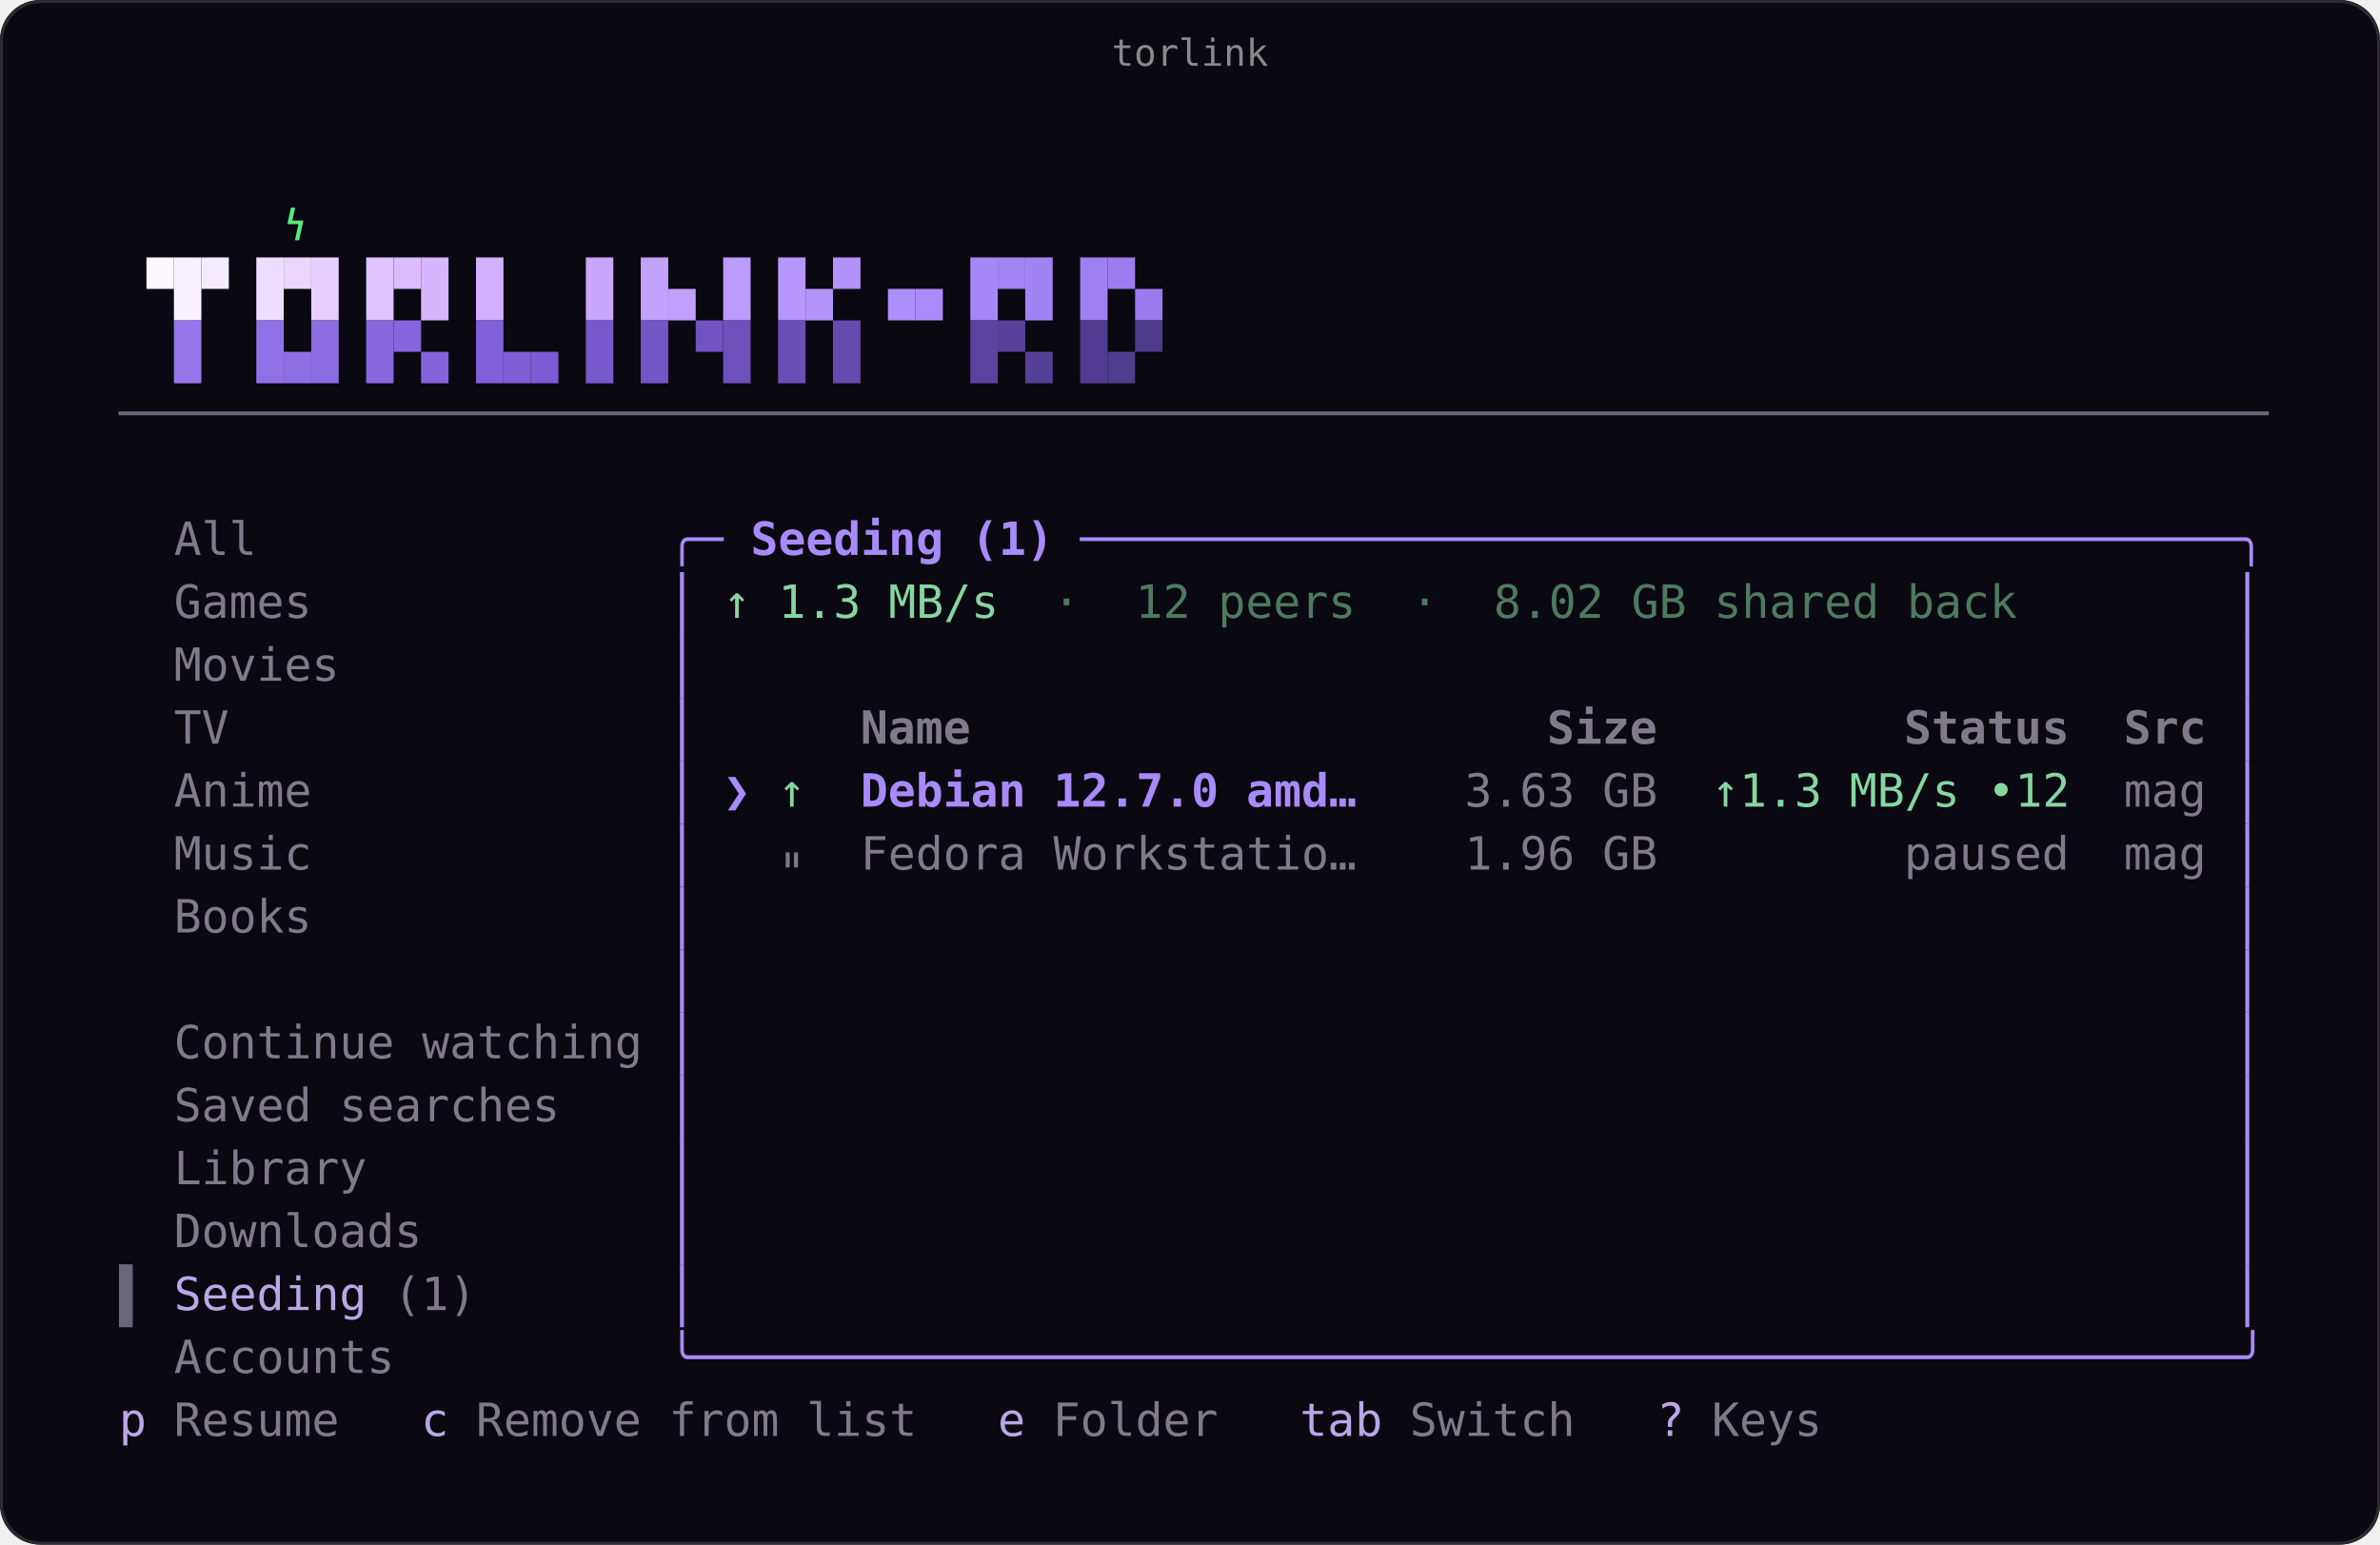
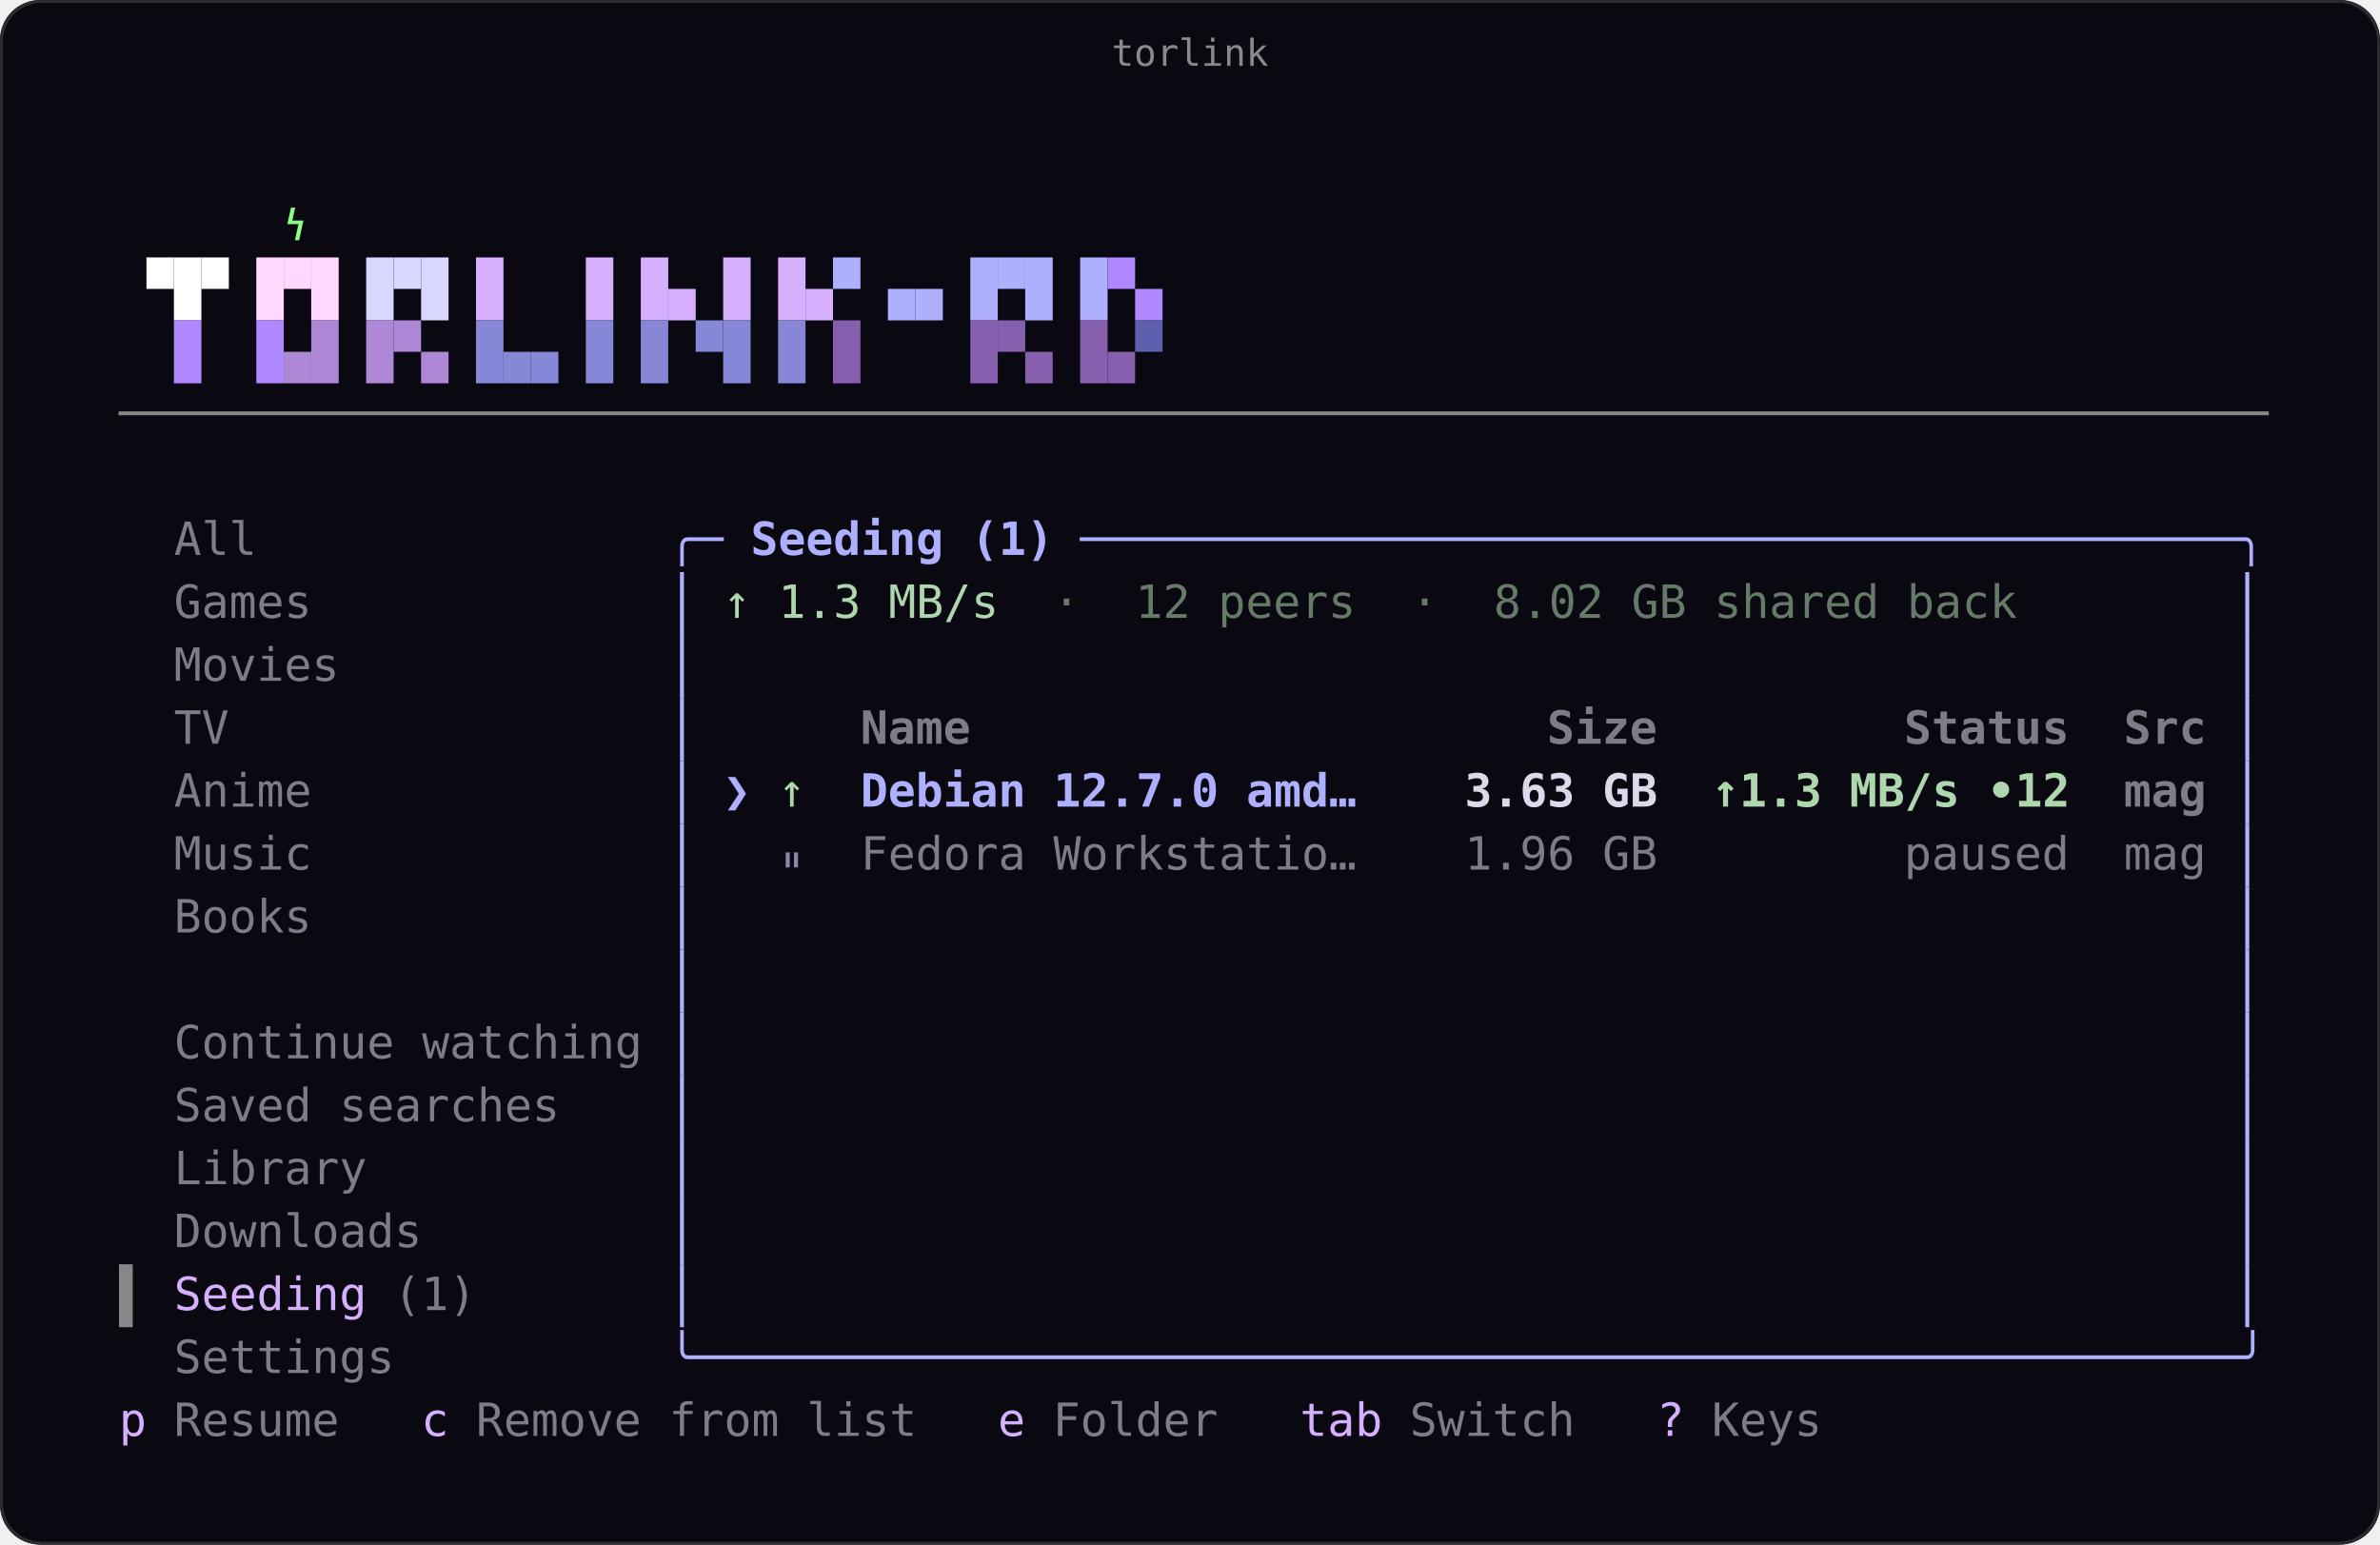
<svg xmlns="http://www.w3.org/2000/svg" width="832" height="540" viewBox="0 0 832 540" style="max-width: 832px; width: 100%; height: auto;" role="img">
  <rect width="100%" height="100%" rx="14" fill="#0a0810" />
  <rect x="0.5" y="0.5" width="831" height="539" rx="14" fill="none" stroke="#2d2b31" stroke-width="1" />
  <text x="416" y="23" text-anchor="middle" font-family="ui-monospace, &quot;Cascadia Mono&quot;, &quot;SF Mono&quot;, Menlo, Consolas, &quot;DejaVu Sans Mono&quot;, monospace" font-size="13" fill="#8a8a8a">torlink</text>
  <g font-family="ui-monospace, &quot;Cascadia Mono&quot;, &quot;SF Mono&quot;, Menlo, Consolas, &quot;DejaVu Sans Mono&quot;, monospace" font-size="16" fill="#ddd8ea">
-     <text x="99.2" y="84" textLength="9.6" lengthAdjust="spacingAndGlyphs" xml:space="preserve" fill="#5ae87a" font-weight="600">𐓏</text>
-     <rect x="51.2" y="90" width="9.6" height="11" fill="#fbf8ff" />
-     <rect x="60.8" y="90" width="9.6" height="22" fill="#f8f1ff" />
-     <rect x="70.4" y="90" width="9.6" height="11" fill="#f4ebff" />
-     <rect x="89.6" y="90" width="9.6" height="22" fill="#edddff" />
-     <rect x="99.2" y="90" width="9.6" height="11" fill="#ead6fe" />
-     <rect x="108.8" y="90" width="9.6" height="22" fill="#e6d0fe" />
-     <rect x="128" y="90" width="9.6" height="22" fill="#dfc2fe" />
-     <rect x="137.6" y="90" width="9.6" height="11" fill="#dcbbfe" />
-     <rect x="147.2" y="90" width="9.6" height="22" fill="#d8b5fe" />
-     <rect x="166.4" y="90" width="9.6" height="22" fill="#d3b0fe" />
-     <rect x="204.8" y="90" width="9.6" height="22" fill="#c8a7fd" />
-     <rect x="224" y="90" width="9.6" height="22" fill="#c3a2fc" />
-     <rect x="233.6" y="101" width="9.6" height="11" fill="#c0a0fc" />
-     <rect x="252.8" y="90" width="9.6" height="22" fill="#bb9cfc" />
-     <rect x="272" y="90" width="9.6" height="22" fill="#b697fb" />
-     <rect x="281.6" y="101" width="9.6" height="11" fill="#b395fb" />
-     <rect x="291.2" y="90" width="9.6" height="11" fill="#b193fb" />
-     <rect x="310.4" y="101" width="9.6" height="11" fill="#ab8ffa" />
-     <rect x="320" y="101" width="9.6" height="11" fill="#a98cfa" />
-     <rect x="339.2" y="90" width="9.6" height="22" fill="#a488f8" />
-     <rect x="348.8" y="90" width="9.6" height="11" fill="#a286f6" />
-     <rect x="358.4" y="90" width="9.6" height="22" fill="#a084f4" />
-     <rect x="377.6" y="90" width="9.6" height="22" fill="#9d80f1" />
-     <rect x="387.2" y="90" width="9.6" height="11" fill="#9b7df0" />
-     <rect x="396.8" y="101" width="9.6" height="11" fill="#997bee" />
-     <rect x="60.8" y="112" width="9.6" height="22" fill="#9577eb" />
-     <rect x="89.6" y="112" width="9.6" height="22" fill="#8f71e6" />
-     <rect x="99.2" y="123" width="9.6" height="11" fill="#8d6fe4" />
-     <rect x="108.8" y="112" width="9.6" height="22" fill="#8b6de3" />
-     <rect x="128" y="112" width="9.6" height="22" fill="#8768df" />
-     <rect x="137.6" y="112" width="9.6" height="11" fill="#8566de" />
-     <rect x="147.2" y="123" width="9.6" height="11" fill="#8364dc" />
-     <rect x="166.4" y="112" width="9.6" height="22" fill="#7f60d9" />
-     <rect x="176" y="123" width="9.6" height="11" fill="#7e5ed7" />
-     <rect x="185.6" y="123" width="9.6" height="11" fill="#7c5cd5" />
-     <rect x="204.8" y="112" width="9.6" height="22" fill="#7759ce" />
-     <rect x="224" y="112" width="9.6" height="22" fill="#7356c8" />
-     <rect x="243.2" y="112" width="9.6" height="11" fill="#6f53c1" />
-     <rect x="252.8" y="112" width="9.6" height="22" fill="#6c51bd" />
-     <rect x="272" y="112" width="9.6" height="22" fill="#684eb7" />
-     <rect x="291.2" y="112" width="9.6" height="22" fill="#644bb0" />
-     <rect x="339.2" y="112" width="9.6" height="22" fill="#59439f" />
-     <rect x="348.8" y="112" width="9.6" height="11" fill="#57429b" />
-     <rect x="358.4" y="123" width="9.6" height="11" fill="#554098" />
-     <rect x="377.6" y="112" width="9.6" height="22" fill="#503d91" />
-     <rect x="387.2" y="123" width="9.6" height="11" fill="#4e3c8d" />
-     <rect x="396.8" y="112" width="9.6" height="11" fill="#4c3a8a" />
-     <text x="41.6" y="150" textLength="748.8" lengthAdjust="spacingAndGlyphs" xml:space="preserve" fill="#6b6577">──────────────────────────────────────────────────────────────────────────────</text>
+     <text x="99.2" y="84" textLength="9.6" lengthAdjust="spacingAndGlyphs" xml:space="preserve" fill="#87ff87" font-weight="600">𐓏</text>
+     <rect x="51.2" y="90" width="9.6" height="11" fill="#ffffff" />
+     <rect x="60.8" y="90" width="9.6" height="22" fill="#ffffff" />
+     <rect x="70.4" y="90" width="9.6" height="11" fill="#ffffff" />
+     <rect x="89.6" y="90" width="9.6" height="22" fill="#ffd7ff" />
+     <rect x="99.2" y="90" width="9.6" height="11" fill="#ffd7ff" />
+     <rect x="108.8" y="90" width="9.6" height="22" fill="#ffd7ff" />
+     <rect x="128" y="90" width="9.6" height="22" fill="#d7d7ff" />
+     <rect x="137.6" y="90" width="9.6" height="11" fill="#d7d7ff" />
+     <rect x="147.2" y="90" width="9.6" height="22" fill="#d7d7ff" />
+     <rect x="166.4" y="90" width="9.6" height="22" fill="#d7afff" />
+     <rect x="204.8" y="90" width="9.6" height="22" fill="#d7afff" />
+     <rect x="224" y="90" width="9.6" height="22" fill="#d7afff" />
+     <rect x="233.6" y="101" width="9.6" height="11" fill="#d7afff" />
+     <rect x="252.8" y="90" width="9.6" height="22" fill="#d7afff" />
+     <rect x="272" y="90" width="9.6" height="22" fill="#d7afff" />
+     <rect x="281.6" y="101" width="9.6" height="11" fill="#d7afff" />
+     <rect x="291.2" y="90" width="9.6" height="11" fill="#afafff" />
+     <rect x="310.4" y="101" width="9.6" height="11" fill="#afafff" />
+     <rect x="320" y="101" width="9.6" height="11" fill="#afafff" />
+     <rect x="339.2" y="90" width="9.6" height="22" fill="#afafff" />
+     <rect x="348.8" y="90" width="9.6" height="11" fill="#afafff" />
+     <rect x="358.4" y="90" width="9.6" height="22" fill="#afafff" />
+     <rect x="377.6" y="90" width="9.6" height="22" fill="#afafff" />
+     <rect x="387.2" y="90" width="9.6" height="11" fill="#af87ff" />
+     <rect x="396.8" y="101" width="9.6" height="11" fill="#af87ff" />
+     <rect x="60.8" y="112" width="9.6" height="22" fill="#af87ff" />
+     <rect x="89.6" y="112" width="9.6" height="22" fill="#af87ff" />
+     <rect x="99.2" y="123" width="9.6" height="11" fill="#af87d7" />
+     <rect x="108.8" y="112" width="9.6" height="22" fill="#af87d7" />
+     <rect x="128" y="112" width="9.6" height="22" fill="#af87d7" />
+     <rect x="137.6" y="112" width="9.6" height="11" fill="#af87d7" />
+     <rect x="147.2" y="123" width="9.6" height="11" fill="#af87d7" />
+     <rect x="166.4" y="112" width="9.6" height="22" fill="#8787d7" />
+     <rect x="176" y="123" width="9.6" height="11" fill="#8787d7" />
+     <rect x="185.6" y="123" width="9.6" height="11" fill="#8787d7" />
+     <rect x="204.8" y="112" width="9.6" height="22" fill="#8787d7" />
+     <rect x="224" y="112" width="9.6" height="22" fill="#8787d7" />
+     <rect x="243.2" y="112" width="9.6" height="11" fill="#8787d7" />
+     <rect x="252.8" y="112" width="9.6" height="22" fill="#8787d7" />
+     <rect x="272" y="112" width="9.6" height="22" fill="#8787d7" />
+     <rect x="291.2" y="112" width="9.6" height="22" fill="#875faf" />
+     <rect x="339.2" y="112" width="9.6" height="22" fill="#875faf" />
+     <rect x="348.8" y="112" width="9.6" height="11" fill="#875faf" />
+     <rect x="358.4" y="123" width="9.6" height="11" fill="#875faf" />
+     <rect x="377.6" y="112" width="9.6" height="22" fill="#875faf" />
+     <rect x="387.2" y="123" width="9.6" height="11" fill="#875faf" />
+     <rect x="396.8" y="112" width="9.6" height="11" fill="#5f5faf" />
+     <text x="41.6" y="150" textLength="748.8" lengthAdjust="spacingAndGlyphs" xml:space="preserve" fill="#878787">──────────────────────────────────────────────────────────────────────────────</text>
    <text x="60.8" y="194" textLength="28.8" lengthAdjust="spacingAndGlyphs" xml:space="preserve" fill-opacity="0.55">All</text>
-     <text x="233.6" y="194" textLength="19.2" lengthAdjust="spacingAndGlyphs" xml:space="preserve" fill="#a78bfa">╭─</text>
-     <text x="262.4" y="194" textLength="105.6" lengthAdjust="spacingAndGlyphs" xml:space="preserve" fill="#a78bfa" font-weight="600">Seeding (1)</text>
-     <text x="377.6" y="194" textLength="412.8" lengthAdjust="spacingAndGlyphs" xml:space="preserve" fill="#a78bfa">──────────────────────────────────────────╮</text>
+     <text x="233.6" y="194" textLength="19.2" lengthAdjust="spacingAndGlyphs" xml:space="preserve" fill="#afafff">╭─</text>
+     <text x="262.4" y="194" textLength="105.6" lengthAdjust="spacingAndGlyphs" xml:space="preserve" fill="#afafff" font-weight="600">Seeding (1)</text>
+     <text x="377.6" y="194" textLength="412.8" lengthAdjust="spacingAndGlyphs" xml:space="preserve" fill="#afafff">──────────────────────────────────────────╮</text>
    <text x="60.8" y="216" textLength="48" lengthAdjust="spacingAndGlyphs" xml:space="preserve" fill-opacity="0.55">Games</text>
-     <rect x="237.7" y="200" width="1.4" height="22" fill="#a78bfa" />
-     <text x="252.8" y="216" textLength="96" lengthAdjust="spacingAndGlyphs" xml:space="preserve" fill="#86d6a2">↑ 1.3 MB/s</text>
-     <text x="368" y="216" textLength="336" lengthAdjust="spacingAndGlyphs" xml:space="preserve" fill="#86d6a2" fill-opacity="0.55">·  12 peers  ·  8.02 GB shared back</text>
-     <rect x="784.9" y="200" width="1.4" height="22" fill="#a78bfa" />
+     <rect x="237.7" y="200" width="1.4" height="22" fill="#afafff" />
+     <text x="252.8" y="216" textLength="96" lengthAdjust="spacingAndGlyphs" xml:space="preserve" fill="#afd7af">↑ 1.3 MB/s</text>
+     <text x="368" y="216" textLength="336" lengthAdjust="spacingAndGlyphs" xml:space="preserve" fill="#afd7af" fill-opacity="0.55">·  12 peers  ·  8.02 GB shared back</text>
+     <rect x="784.9" y="200" width="1.4" height="22" fill="#afafff" />
    <text x="60.8" y="238" textLength="57.6" lengthAdjust="spacingAndGlyphs" xml:space="preserve" fill-opacity="0.55">Movies</text>
-     <rect x="237.7" y="222" width="1.4" height="22" fill="#a78bfa" />
-     <rect x="784.9" y="222" width="1.4" height="22" fill="#a78bfa" />
+     <rect x="237.7" y="222" width="1.4" height="22" fill="#afafff" />
+     <rect x="784.9" y="222" width="1.4" height="22" fill="#afafff" />
    <text x="60.8" y="260" textLength="19.2" lengthAdjust="spacingAndGlyphs" xml:space="preserve" fill-opacity="0.55">TV</text>
-     <rect x="237.7" y="244" width="1.4" height="22" fill="#a78bfa" />
+     <rect x="237.7" y="244" width="1.4" height="22" fill="#afafff" />
    <text x="300.8" y="260" textLength="38.4" lengthAdjust="spacingAndGlyphs" xml:space="preserve" fill-opacity="0.55" font-weight="600">Name</text>
    <text x="540.8" y="260" textLength="38.4" lengthAdjust="spacingAndGlyphs" xml:space="preserve" fill-opacity="0.55" font-weight="600">Size</text>
    <text x="665.6" y="260" textLength="57.6" lengthAdjust="spacingAndGlyphs" xml:space="preserve" fill-opacity="0.55" font-weight="600">Status</text>
    <text x="742.4" y="260" textLength="28.8" lengthAdjust="spacingAndGlyphs" xml:space="preserve" fill-opacity="0.55" font-weight="600">Src</text>
-     <rect x="784.9" y="244" width="1.4" height="22" fill="#a78bfa" />
+     <rect x="784.9" y="244" width="1.4" height="22" fill="#afafff" />
    <text x="60.8" y="282" textLength="48" lengthAdjust="spacingAndGlyphs" xml:space="preserve" fill-opacity="0.55">Anime</text>
-     <rect x="237.7" y="266" width="1.4" height="22" fill="#a78bfa" />
-     <text x="252.8" y="282" textLength="9.6" lengthAdjust="spacingAndGlyphs" xml:space="preserve" fill="#a78bfa" font-weight="600">❯</text>
-     <text x="272" y="282" textLength="9.6" lengthAdjust="spacingAndGlyphs" xml:space="preserve" fill="#86d6a2">↑</text>
-     <text x="300.8" y="282" textLength="172.8" lengthAdjust="spacingAndGlyphs" xml:space="preserve" fill="#a78bfa" font-weight="600">Debian 12.7.0 amd…</text>
-     <text x="512" y="282" textLength="67.2" lengthAdjust="spacingAndGlyphs" xml:space="preserve" fill-opacity="0.55">3.63 GB</text>
-     <text x="598.4" y="282" textLength="124.8" lengthAdjust="spacingAndGlyphs" xml:space="preserve" fill="#86d6a2">↑1.3 MB/s •12</text>
-     <text x="742.4" y="282" textLength="28.8" lengthAdjust="spacingAndGlyphs" xml:space="preserve" fill-opacity="0.55">mag</text>
-     <rect x="784.9" y="266" width="1.4" height="22" fill="#a78bfa" />
+     <rect x="237.7" y="266" width="1.4" height="22" fill="#afafff" />
+     <text x="252.8" y="282" textLength="9.6" lengthAdjust="spacingAndGlyphs" xml:space="preserve" fill="#afafff" font-weight="600">❯</text>
+     <text x="272" y="282" textLength="9.6" lengthAdjust="spacingAndGlyphs" xml:space="preserve" fill="#afd7af">↑</text>
+     <text x="300.8" y="282" textLength="172.8" lengthAdjust="spacingAndGlyphs" xml:space="preserve" fill="#afafff" font-weight="600">Debian 12.7.0 amd…</text>
+     <text x="512" y="282" textLength="67.2" lengthAdjust="spacingAndGlyphs" xml:space="preserve" font-weight="600">3.63 GB</text>
+     <text x="598.4" y="282" textLength="124.8" lengthAdjust="spacingAndGlyphs" xml:space="preserve" fill="#afd7af" font-weight="600">↑1.3 MB/s •12</text>
+     <text x="742.4" y="282" textLength="28.8" lengthAdjust="spacingAndGlyphs" xml:space="preserve" fill-opacity="0.55" font-weight="600">mag</text>
+     <rect x="784.9" y="266" width="1.4" height="22" fill="#afafff" />
    <text x="60.8" y="304" textLength="48" lengthAdjust="spacingAndGlyphs" xml:space="preserve" fill-opacity="0.55">Music</text>
-     <rect x="237.7" y="288" width="1.4" height="22" fill="#a78bfa" />
-     <text x="272" y="304" textLength="9.6" lengthAdjust="spacingAndGlyphs" xml:space="preserve" fill="#7c7785">⏸</text>
+     <rect x="237.7" y="288" width="1.4" height="22" fill="#afafff" />
+     <text x="272" y="304" textLength="9.6" lengthAdjust="spacingAndGlyphs" xml:space="preserve" fill="#8787af">⏸</text>
    <text x="300.8" y="304" textLength="172.8" lengthAdjust="spacingAndGlyphs" xml:space="preserve" fill-opacity="0.55">Fedora Workstatio…</text>
    <text x="512" y="304" textLength="67.2" lengthAdjust="spacingAndGlyphs" xml:space="preserve" fill-opacity="0.55">1.96 GB</text>
    <text x="665.6" y="304" textLength="57.6" lengthAdjust="spacingAndGlyphs" xml:space="preserve" fill-opacity="0.55">paused</text>
    <text x="742.4" y="304" textLength="28.8" lengthAdjust="spacingAndGlyphs" xml:space="preserve" fill-opacity="0.55">mag</text>
-     <rect x="784.9" y="288" width="1.4" height="22" fill="#a78bfa" />
+     <rect x="784.9" y="288" width="1.4" height="22" fill="#afafff" />
    <text x="60.8" y="326" textLength="48" lengthAdjust="spacingAndGlyphs" xml:space="preserve" fill-opacity="0.55">Books</text>
-     <rect x="237.7" y="310" width="1.4" height="22" fill="#a78bfa" />
-     <rect x="784.9" y="310" width="1.4" height="22" fill="#a78bfa" />
-     <rect x="237.7" y="332" width="1.4" height="22" fill="#a78bfa" />
-     <rect x="784.9" y="332" width="1.4" height="22" fill="#a78bfa" />
+     <rect x="237.7" y="310" width="1.4" height="22" fill="#afafff" />
+     <rect x="784.9" y="310" width="1.4" height="22" fill="#afafff" />
+     <rect x="237.7" y="332" width="1.4" height="22" fill="#afafff" />
+     <rect x="784.9" y="332" width="1.4" height="22" fill="#afafff" />
    <text x="60.8" y="370" textLength="163.2" lengthAdjust="spacingAndGlyphs" xml:space="preserve" fill-opacity="0.55">Continue watching</text>
-     <rect x="237.7" y="354" width="1.4" height="22" fill="#a78bfa" />
-     <rect x="784.9" y="354" width="1.4" height="22" fill="#a78bfa" />
+     <rect x="237.7" y="354" width="1.4" height="22" fill="#afafff" />
+     <rect x="784.9" y="354" width="1.4" height="22" fill="#afafff" />
    <text x="60.8" y="392" textLength="134.4" lengthAdjust="spacingAndGlyphs" xml:space="preserve" fill-opacity="0.55">Saved searches</text>
-     <rect x="237.7" y="376" width="1.4" height="22" fill="#a78bfa" />
-     <rect x="784.9" y="376" width="1.4" height="22" fill="#a78bfa" />
+     <rect x="237.7" y="376" width="1.4" height="22" fill="#afafff" />
+     <rect x="784.9" y="376" width="1.4" height="22" fill="#afafff" />
    <text x="60.8" y="414" textLength="67.2" lengthAdjust="spacingAndGlyphs" xml:space="preserve" fill-opacity="0.55">Library</text>
-     <rect x="237.7" y="398" width="1.4" height="22" fill="#a78bfa" />
-     <rect x="784.9" y="398" width="1.4" height="22" fill="#a78bfa" />
+     <rect x="237.7" y="398" width="1.4" height="22" fill="#afafff" />
+     <rect x="784.9" y="398" width="1.4" height="22" fill="#afafff" />
    <text x="60.8" y="436" textLength="86.4" lengthAdjust="spacingAndGlyphs" xml:space="preserve" fill-opacity="0.55">Downloads</text>
-     <rect x="237.7" y="420" width="1.4" height="22" fill="#a78bfa" />
-     <rect x="784.9" y="420" width="1.4" height="22" fill="#a78bfa" />
-     <rect x="41.6" y="442" width="4.8" height="22" fill="#6b6577" />
-     <text x="60.8" y="458" textLength="67.2" lengthAdjust="spacingAndGlyphs" xml:space="preserve" fill="#b9a7e6">Seeding</text>
+     <rect x="237.7" y="420" width="1.4" height="22" fill="#afafff" />
+     <rect x="784.9" y="420" width="1.4" height="22" fill="#afafff" />
+     <rect x="41.6" y="442" width="4.8" height="22" fill="#878787" />
+     <text x="60.8" y="458" textLength="67.2" lengthAdjust="spacingAndGlyphs" xml:space="preserve" fill="#d7afff">Seeding</text>
    <text x="137.6" y="458" textLength="28.8" lengthAdjust="spacingAndGlyphs" xml:space="preserve" fill-opacity="0.55">(1)</text>
-     <rect x="237.7" y="442" width="1.4" height="22" fill="#a78bfa" />
-     <rect x="784.9" y="442" width="1.4" height="22" fill="#a78bfa" />
-     <text x="60.8" y="480" textLength="76.8" lengthAdjust="spacingAndGlyphs" xml:space="preserve" fill-opacity="0.55">Accounts</text>
-     <text x="233.6" y="480" textLength="556.8" lengthAdjust="spacingAndGlyphs" xml:space="preserve" fill="#a78bfa">╰────────────────────────────────────────────────────────╯</text>
-     <text x="41.6" y="502" textLength="9.6" lengthAdjust="spacingAndGlyphs" xml:space="preserve" fill="#b9a7e6">p</text>
+     <rect x="237.7" y="442" width="1.4" height="22" fill="#afafff" />
+     <rect x="784.9" y="442" width="1.4" height="22" fill="#afafff" />
+     <text x="60.8" y="480" textLength="76.8" lengthAdjust="spacingAndGlyphs" xml:space="preserve" fill-opacity="0.55">Settings</text>
+     <text x="233.6" y="480" textLength="556.8" lengthAdjust="spacingAndGlyphs" xml:space="preserve" fill="#afafff">╰────────────────────────────────────────────────────────╯</text>
+     <text x="41.6" y="502" textLength="9.6" lengthAdjust="spacingAndGlyphs" xml:space="preserve" fill="#d7afff">p</text>
    <text x="60.8" y="502" textLength="57.6" lengthAdjust="spacingAndGlyphs" xml:space="preserve" fill-opacity="0.55">Resume</text>
-     <text x="147.2" y="502" textLength="9.6" lengthAdjust="spacingAndGlyphs" xml:space="preserve" fill="#b9a7e6">c</text>
+     <text x="147.2" y="502" textLength="9.6" lengthAdjust="spacingAndGlyphs" xml:space="preserve" fill="#d7afff">c</text>
    <text x="166.4" y="502" textLength="153.6" lengthAdjust="spacingAndGlyphs" xml:space="preserve" fill-opacity="0.55">Remove from list</text>
-     <text x="348.8" y="502" textLength="9.6" lengthAdjust="spacingAndGlyphs" xml:space="preserve" fill="#b9a7e6">e</text>
+     <text x="348.8" y="502" textLength="9.6" lengthAdjust="spacingAndGlyphs" xml:space="preserve" fill="#d7afff">e</text>
    <text x="368" y="502" textLength="57.6" lengthAdjust="spacingAndGlyphs" xml:space="preserve" fill-opacity="0.55">Folder</text>
-     <text x="454.4" y="502" textLength="28.8" lengthAdjust="spacingAndGlyphs" xml:space="preserve" fill="#b9a7e6">tab</text>
+     <text x="454.4" y="502" textLength="28.8" lengthAdjust="spacingAndGlyphs" xml:space="preserve" fill="#d7afff">tab</text>
    <text x="492.8" y="502" textLength="57.6" lengthAdjust="spacingAndGlyphs" xml:space="preserve" fill-opacity="0.55">Switch</text>
-     <text x="579.2" y="502" textLength="9.6" lengthAdjust="spacingAndGlyphs" xml:space="preserve" fill="#b9a7e6">?</text>
+     <text x="579.2" y="502" textLength="9.6" lengthAdjust="spacingAndGlyphs" xml:space="preserve" fill="#d7afff">?</text>
    <text x="598.4" y="502" textLength="38.4" lengthAdjust="spacingAndGlyphs" xml:space="preserve" fill-opacity="0.55">Keys</text>
  </g>
</svg>
